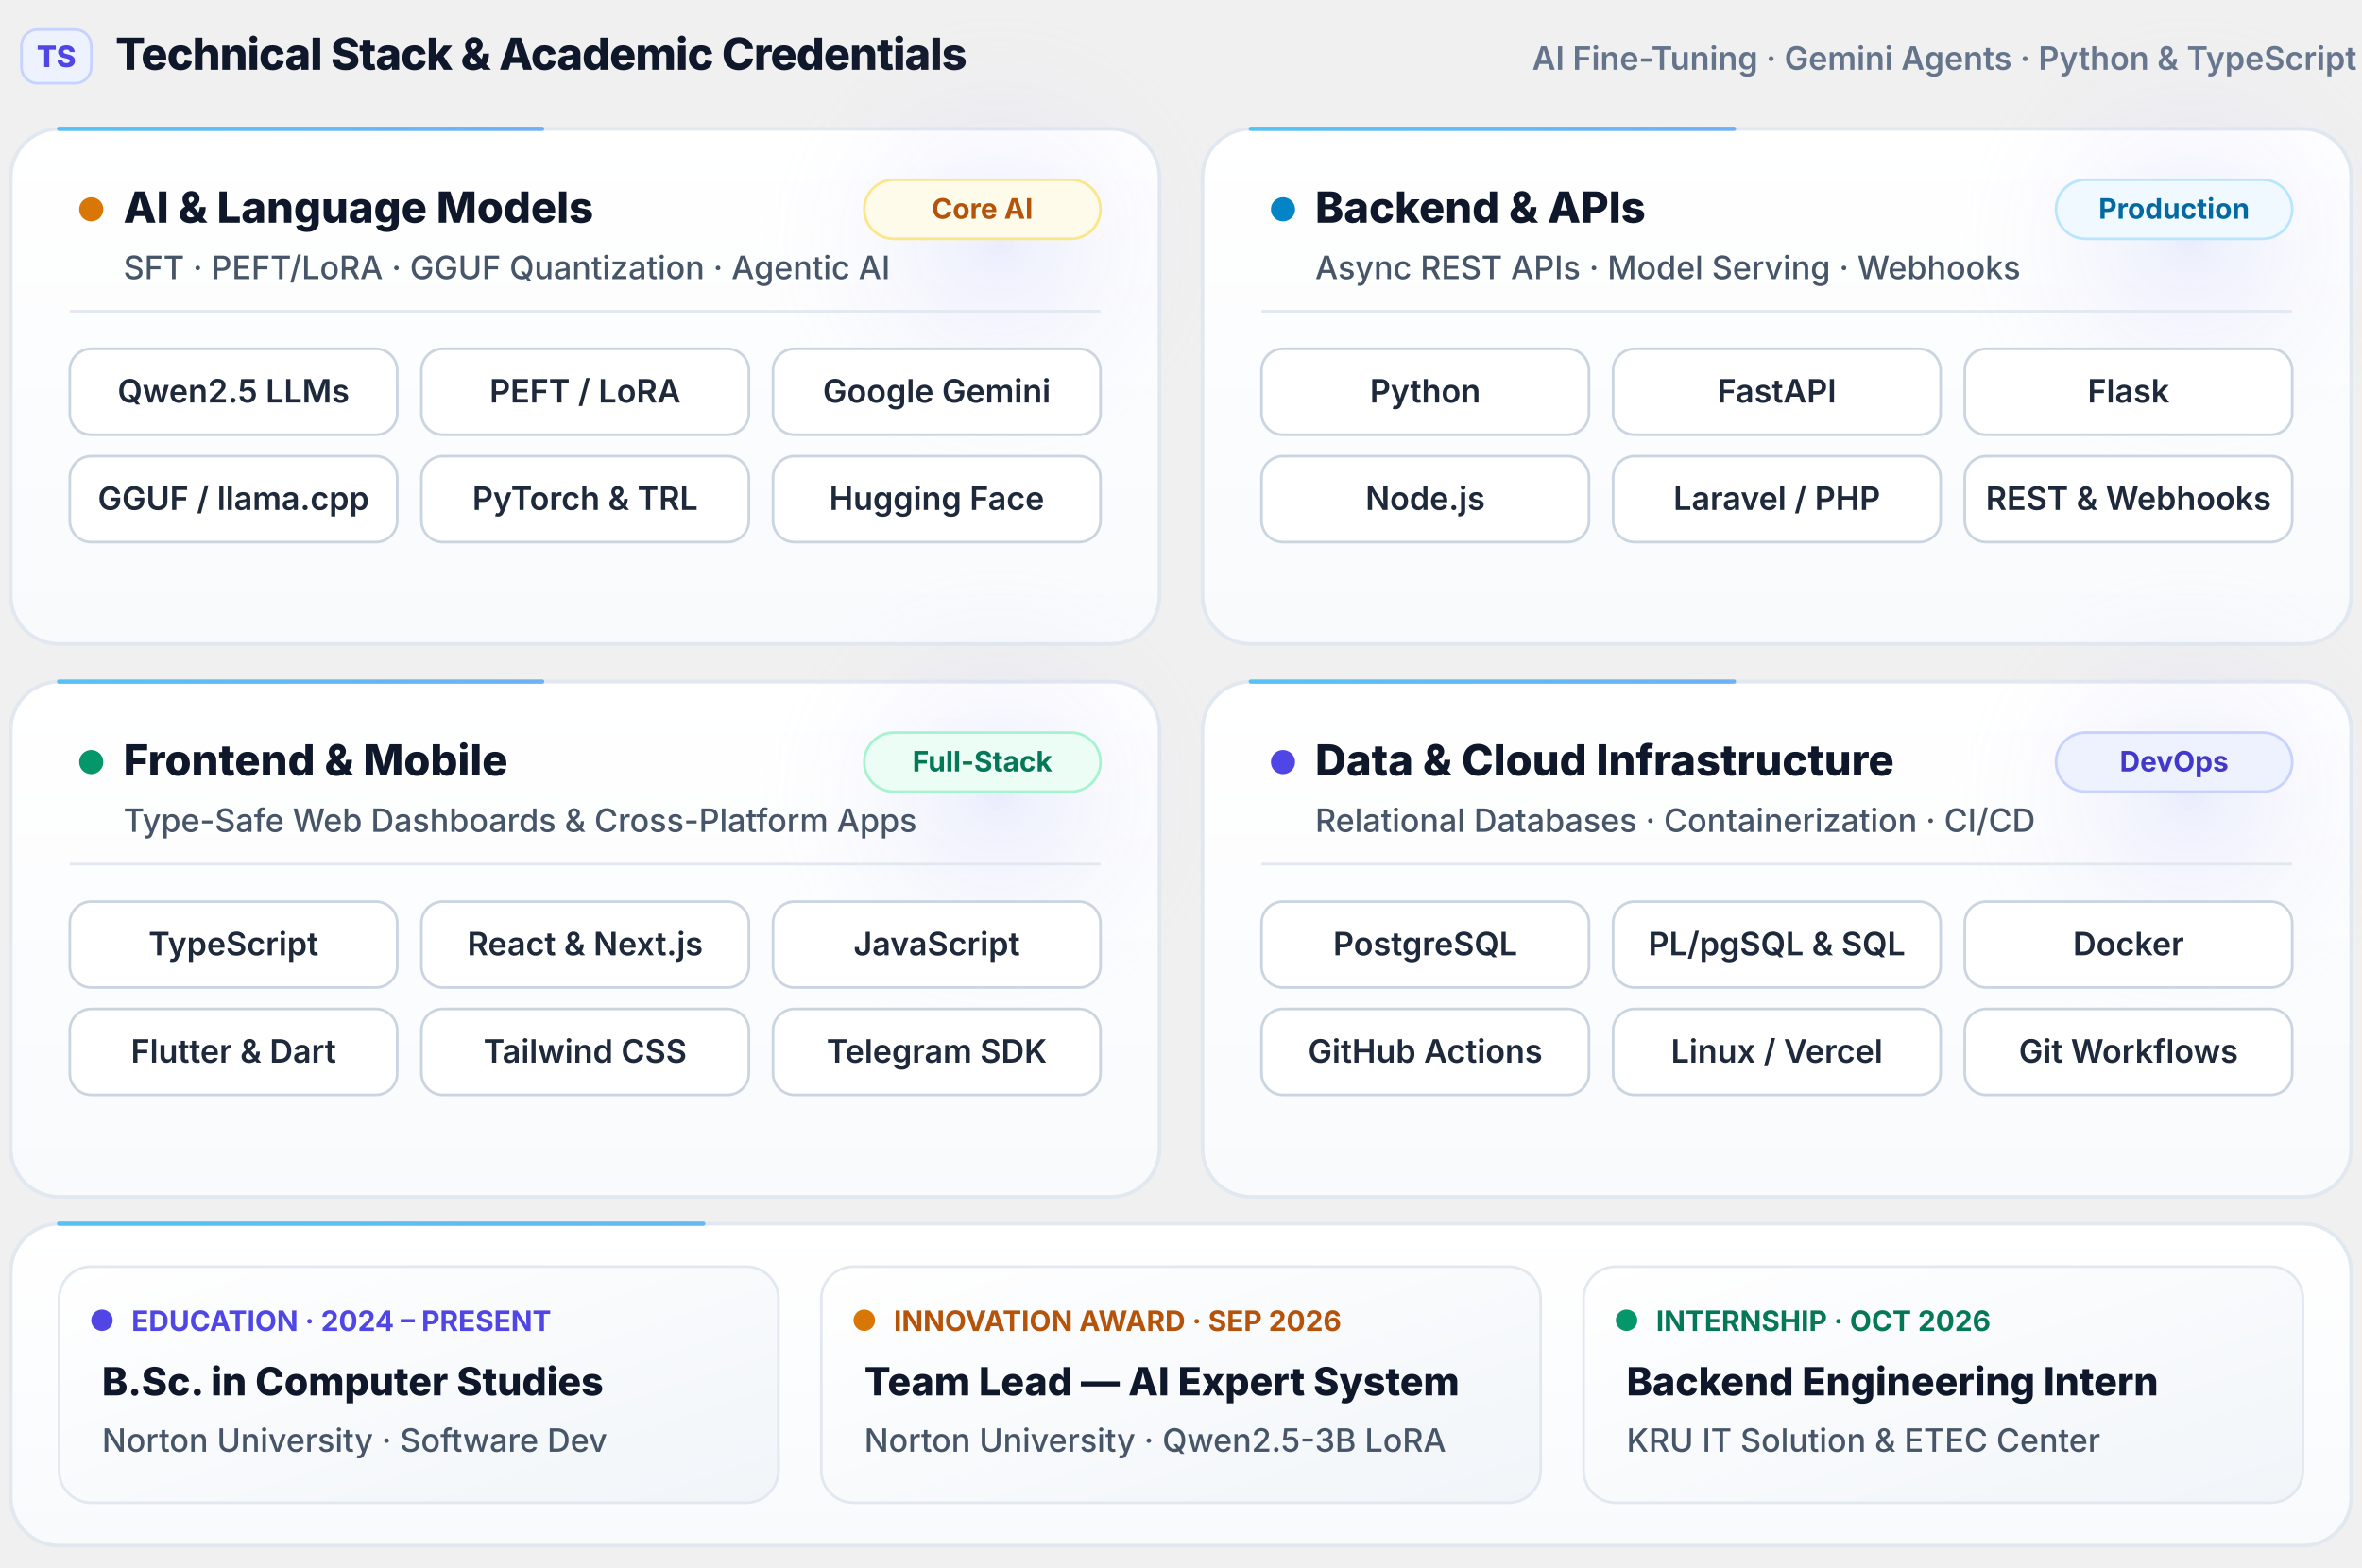
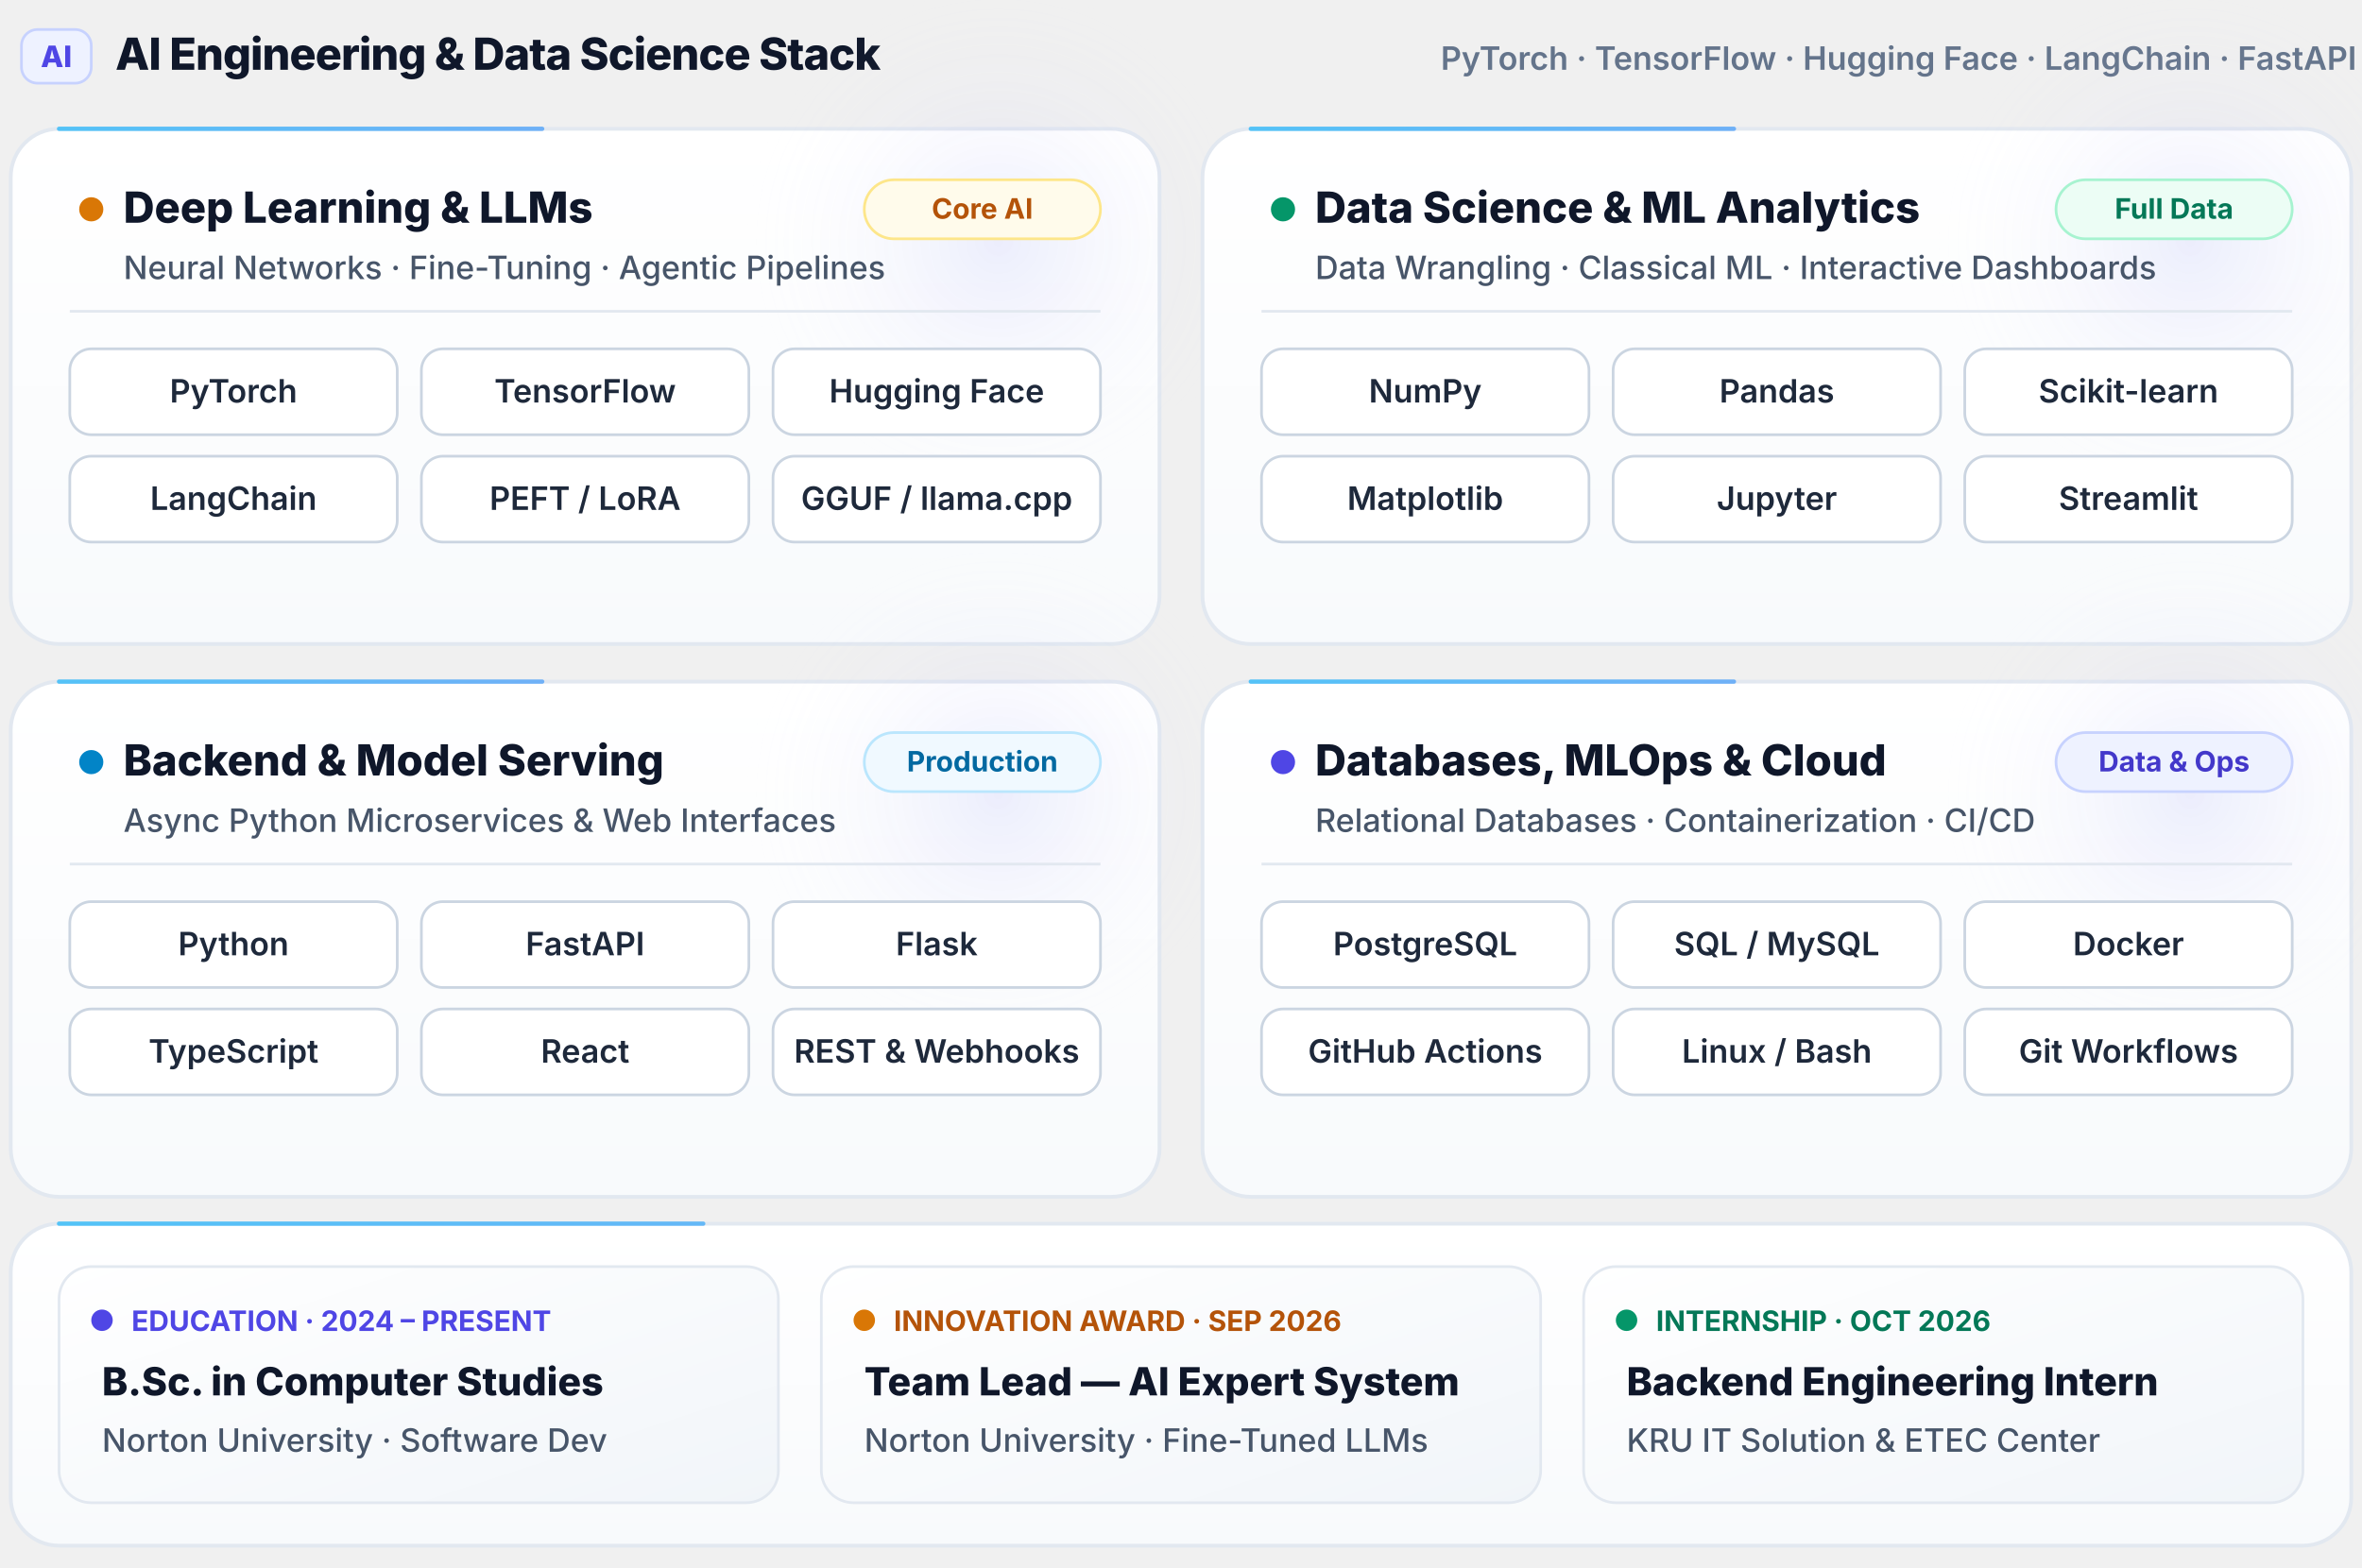
<svg xmlns="http://www.w3.org/2000/svg" viewBox="0 0 880 584" width="100%">
  <defs>
    <style>
      .sans { font-family: -apple-system, BlinkMacSystemFont, "Segoe UI", Inter, Roboto, Helvetica, Arial, sans-serif; }
    </style>
    <linearGradient id="bgCard" x1="0" y1="0" x2="0" y2="1">
      <stop offset="0%" stop-color="#FFFFFF" />
      <stop offset="100%" stop-color="#F8FAFC" />
    </linearGradient>
    <linearGradient id="subCard" x1="0" y1="0" x2="1" y2="1">
      <stop offset="0%" stop-color="#FFFFFF" />
      <stop offset="100%" stop-color="#F1F5F9" />
    </linearGradient>
    <radialGradient id="orbGlow" cx="50%" cy="50%" r="50%">
      <stop offset="0%" stop-color="#6366F1" stop-opacity="0.11" />
      <stop offset="100%" stop-color="#FFFFFF" stop-opacity="0" />
    </radialGradient>
    <linearGradient id="beamStack" x1="0" y1="0" x2="1" y2="1">
      <stop offset="0%" stop-color="#38BDF8" />
      <stop offset="50%" stop-color="#818CF8" />
      <stop offset="100%" stop-color="#34D399" />
    </linearGradient>
  </defs>
  <g transform="translate(8, 26)">
    <rect x="0" y="-15" width="26" height="20" rx="6" fill="#EEF2FF" stroke="#C7D2FE" stroke-width="1" />
-     <text x="13" y="-1" text-anchor="middle" class="sans" font-size="11" font-weight="800" fill="#4F46E5">TS</text>
-     <text x="35" y="0" class="sans" font-size="16.5" font-weight="800" fill="#0F172A" letter-spacing="-0.3">Technical Stack &amp; Academic Credentials</text>
-     <text x="870" y="0" text-anchor="end" class="sans" font-size="12" font-weight="600" fill="#64748B">AI Fine-Tuning · Gemini Agents · Python &amp; TypeScript</text>
+     <text x="13" y="-1" text-anchor="middle" class="sans" font-size="11" font-weight="800" fill="#4F46E5">AI</text>
+     <text x="35" y="0" class="sans" font-size="16.5" font-weight="800" fill="#0F172A" letter-spacing="-0.3">AI Engineering &amp; Data Science Stack</text>
+     <text x="870" y="0" text-anchor="end" class="sans" font-size="12" font-weight="600" fill="#64748B">PyTorch · TensorFlow · Hugging Face · LangChain · FastAPI</text>
  </g>
  <g transform="translate(4, 48)">
    <rect x="0" y="0" width="428" height="192" rx="18" fill="url(#bgCard)" stroke="#E2E8F0" stroke-width="1.4" />
    <circle cx="368" cy="42" r="95" fill="url(#orbGlow)">
      <animate attributeName="cy" values="42;88;42" dur="9s" repeatCount="indefinite" />
    </circle>
    <rect x="0" y="0" width="428" height="192" rx="18" fill="none" stroke="url(#beamStack)" stroke-width="1.6" stroke-dasharray="180 1120" stroke-linecap="round" opacity="0.85">
      <animate attributeName="stroke-dashoffset" from="1300" to="0" dur="10s" repeatCount="indefinite" />
    </rect>
    <g transform="translate(22, 18)">
      <circle cx="8" cy="12" r="4.5" fill="#D97706">
        <animate attributeName="opacity" values="1;0.35;1" dur="2.4s" repeatCount="indefinite" />
      </circle>
-       <text x="20" y="17" class="sans" font-size="16" font-weight="800" fill="#0F172A">AI &amp; Language Models</text>
+       <text x="20" y="17" class="sans" font-size="16" font-weight="800" fill="#0F172A">Deep Learning &amp; LLMs</text>
      <rect x="296" y="1" width="88" height="22" rx="11" fill="#FFFBEB" stroke="#FDE68A" stroke-width="1" />
      <text x="340" y="15.5" text-anchor="middle" class="sans" font-size="10.5" font-weight="700" fill="#B45309">Core AI</text>
-       <text x="20" y="38" class="sans" font-size="12" font-weight="500" fill="#475569">SFT · PEFT/LoRA · GGUF Quantization · Agentic AI</text>
+       <text x="20" y="38" class="sans" font-size="12" font-weight="500" fill="#475569">Neural Networks · Fine-Tuning · Agentic Pipelines</text>
      <line x1="0" y1="50" x2="384" y2="50" stroke="#E2E8F0" stroke-width="1" />
      <g transform="translate(0, 64)">
        <rect x="0" y="0" width="122" height="32" rx="8" fill="#FFFFFF" stroke="#CBD5E1" stroke-width="1" />
-         <text x="61" y="20" text-anchor="middle" class="sans" font-size="12" font-weight="600" fill="#1E293B">Qwen2.5 LLMs</text>
+         <text x="61" y="20" text-anchor="middle" class="sans" font-size="12" font-weight="600" fill="#1E293B">PyTorch</text>
        <rect x="131" y="0" width="122" height="32" rx="8" fill="#FFFFFF" stroke="#CBD5E1" stroke-width="1" />
-         <text x="192" y="20" text-anchor="middle" class="sans" font-size="12" font-weight="600" fill="#1E293B">PEFT / LoRA</text>
+         <text x="192" y="20" text-anchor="middle" class="sans" font-size="12" font-weight="600" fill="#1E293B">TensorFlow</text>
        <rect x="262" y="0" width="122" height="32" rx="8" fill="#FFFFFF" stroke="#CBD5E1" stroke-width="1" />
-         <text x="323" y="20" text-anchor="middle" class="sans" font-size="12" font-weight="600" fill="#1E293B">Google Gemini</text>
+         <text x="323" y="20" text-anchor="middle" class="sans" font-size="12" font-weight="600" fill="#1E293B">Hugging Face</text>
        <rect x="0" y="40" width="122" height="32" rx="8" fill="#FFFFFF" stroke="#CBD5E1" stroke-width="1" />
-         <text x="61" y="60" text-anchor="middle" class="sans" font-size="12" font-weight="600" fill="#1E293B">GGUF / llama.cpp</text>
+         <text x="61" y="60" text-anchor="middle" class="sans" font-size="12" font-weight="600" fill="#1E293B">LangChain</text>
        <rect x="131" y="40" width="122" height="32" rx="8" fill="#FFFFFF" stroke="#CBD5E1" stroke-width="1" />
-         <text x="192" y="60" text-anchor="middle" class="sans" font-size="12" font-weight="600" fill="#1E293B">PyTorch &amp; TRL</text>
+         <text x="192" y="60" text-anchor="middle" class="sans" font-size="12" font-weight="600" fill="#1E293B">PEFT / LoRA</text>
        <rect x="262" y="40" width="122" height="32" rx="8" fill="#FFFFFF" stroke="#CBD5E1" stroke-width="1" />
-         <text x="323" y="60" text-anchor="middle" class="sans" font-size="12" font-weight="600" fill="#1E293B">Hugging Face</text>
+         <text x="323" y="60" text-anchor="middle" class="sans" font-size="12" font-weight="600" fill="#1E293B">GGUF / llama.cpp</text>
      </g>
    </g>
  </g>
  <g transform="translate(448, 48)">
    <rect x="0" y="0" width="428" height="192" rx="18" fill="url(#bgCard)" stroke="#E2E8F0" stroke-width="1.4" />
    <circle cx="368" cy="42" r="95" fill="url(#orbGlow)">
      <animate attributeName="cy" values="42;88;42" dur="10s" repeatCount="indefinite" />
    </circle>
    <rect x="0" y="0" width="428" height="192" rx="18" fill="none" stroke="url(#beamStack)" stroke-width="1.6" stroke-dasharray="180 1120" stroke-linecap="round" opacity="0.85">
      <animate attributeName="stroke-dashoffset" from="1050" to="-250" dur="10s" repeatCount="indefinite" />
    </rect>
    <g transform="translate(22, 18)">
-       <circle cx="8" cy="12" r="4.5" fill="#0284C7">
+       <circle cx="8" cy="12" r="4.5" fill="#059669">
        <animate attributeName="opacity" values="1;0.35;1" dur="2.4s" repeatCount="indefinite" />
      </circle>
-       <text x="20" y="17" class="sans" font-size="16" font-weight="800" fill="#0F172A">Backend &amp; APIs</text>
-       <rect x="296" y="1" width="88" height="22" rx="11" fill="#F0F9FF" stroke="#BAE6FD" stroke-width="1" />
-       <text x="340" y="15.5" text-anchor="middle" class="sans" font-size="10.5" font-weight="700" fill="#0369A1">Production</text>
-       <text x="20" y="38" class="sans" font-size="12" font-weight="500" fill="#475569">Async REST APIs · Model Serving · Webhooks</text>
+       <text x="20" y="17" class="sans" font-size="16" font-weight="800" fill="#0F172A">Data Science &amp; ML Analytics</text>
+       <rect x="296" y="1" width="88" height="22" rx="11" fill="#ECFDF5" stroke="#A7F3D0" stroke-width="1" />
+       <text x="340" y="15.5" text-anchor="middle" class="sans" font-size="10.5" font-weight="700" fill="#047857">Full Data</text>
+       <text x="20" y="38" class="sans" font-size="12" font-weight="500" fill="#475569">Data Wrangling · Classical ML · Interactive Dashboards</text>
      <line x1="0" y1="50" x2="384" y2="50" stroke="#E2E8F0" stroke-width="1" />
      <g transform="translate(0, 64)">
        <rect x="0" y="0" width="122" height="32" rx="8" fill="#FFFFFF" stroke="#CBD5E1" stroke-width="1" />
-         <text x="61" y="20" text-anchor="middle" class="sans" font-size="12" font-weight="600" fill="#1E293B">Python</text>
+         <text x="61" y="20" text-anchor="middle" class="sans" font-size="12" font-weight="600" fill="#1E293B">NumPy</text>
        <rect x="131" y="0" width="122" height="32" rx="8" fill="#FFFFFF" stroke="#CBD5E1" stroke-width="1" />
-         <text x="192" y="20" text-anchor="middle" class="sans" font-size="12" font-weight="600" fill="#1E293B">FastAPI</text>
+         <text x="192" y="20" text-anchor="middle" class="sans" font-size="12" font-weight="600" fill="#1E293B">Pandas</text>
        <rect x="262" y="0" width="122" height="32" rx="8" fill="#FFFFFF" stroke="#CBD5E1" stroke-width="1" />
-         <text x="323" y="20" text-anchor="middle" class="sans" font-size="12" font-weight="600" fill="#1E293B">Flask</text>
+         <text x="323" y="20" text-anchor="middle" class="sans" font-size="12" font-weight="600" fill="#1E293B">Scikit-learn</text>
        <rect x="0" y="40" width="122" height="32" rx="8" fill="#FFFFFF" stroke="#CBD5E1" stroke-width="1" />
-         <text x="61" y="60" text-anchor="middle" class="sans" font-size="12" font-weight="600" fill="#1E293B">Node.js</text>
+         <text x="61" y="60" text-anchor="middle" class="sans" font-size="12" font-weight="600" fill="#1E293B">Matplotlib</text>
        <rect x="131" y="40" width="122" height="32" rx="8" fill="#FFFFFF" stroke="#CBD5E1" stroke-width="1" />
-         <text x="192" y="60" text-anchor="middle" class="sans" font-size="12" font-weight="600" fill="#1E293B">Laravel / PHP</text>
+         <text x="192" y="60" text-anchor="middle" class="sans" font-size="12" font-weight="600" fill="#1E293B">Jupyter</text>
        <rect x="262" y="40" width="122" height="32" rx="8" fill="#FFFFFF" stroke="#CBD5E1" stroke-width="1" />
-         <text x="323" y="60" text-anchor="middle" class="sans" font-size="12" font-weight="600" fill="#1E293B">REST &amp; Webhooks</text>
+         <text x="323" y="60" text-anchor="middle" class="sans" font-size="12" font-weight="600" fill="#1E293B">Streamlit</text>
      </g>
    </g>
  </g>
  <g transform="translate(4, 254)">
    <rect x="0" y="0" width="428" height="192" rx="18" fill="url(#bgCard)" stroke="#E2E8F0" stroke-width="1.4" />
    <circle cx="368" cy="42" r="95" fill="url(#orbGlow)">
      <animate attributeName="cy" values="42;88;42" dur="11s" repeatCount="indefinite" />
    </circle>
    <rect x="0" y="0" width="428" height="192" rx="18" fill="none" stroke="url(#beamStack)" stroke-width="1.6" stroke-dasharray="180 1120" stroke-linecap="round" opacity="0.85">
      <animate attributeName="stroke-dashoffset" from="800" to="-500" dur="10s" repeatCount="indefinite" />
    </rect>
    <g transform="translate(22, 18)">
-       <circle cx="8" cy="12" r="4.5" fill="#059669">
+       <circle cx="8" cy="12" r="4.5" fill="#0284C7">
        <animate attributeName="opacity" values="1;0.35;1" dur="2.4s" repeatCount="indefinite" />
      </circle>
-       <text x="20" y="17" class="sans" font-size="16" font-weight="800" fill="#0F172A">Frontend &amp; Mobile</text>
-       <rect x="296" y="1" width="88" height="22" rx="11" fill="#ECFDF5" stroke="#A7F3D0" stroke-width="1" />
-       <text x="340" y="15.5" text-anchor="middle" class="sans" font-size="10.5" font-weight="700" fill="#047857">Full-Stack</text>
-       <text x="20" y="38" class="sans" font-size="12" font-weight="500" fill="#475569">Type-Safe Web Dashboards &amp; Cross-Platform Apps</text>
+       <text x="20" y="17" class="sans" font-size="16" font-weight="800" fill="#0F172A">Backend &amp; Model Serving</text>
+       <rect x="296" y="1" width="88" height="22" rx="11" fill="#F0F9FF" stroke="#BAE6FD" stroke-width="1" />
+       <text x="340" y="15.5" text-anchor="middle" class="sans" font-size="10.5" font-weight="700" fill="#0369A1">Production</text>
+       <text x="20" y="38" class="sans" font-size="12" font-weight="500" fill="#475569">Async Python Microservices &amp; Web Interfaces</text>
      <line x1="0" y1="50" x2="384" y2="50" stroke="#E2E8F0" stroke-width="1" />
      <g transform="translate(0, 64)">
        <rect x="0" y="0" width="122" height="32" rx="8" fill="#FFFFFF" stroke="#CBD5E1" stroke-width="1" />
-         <text x="61" y="20" text-anchor="middle" class="sans" font-size="12" font-weight="600" fill="#1E293B">TypeScript</text>
+         <text x="61" y="20" text-anchor="middle" class="sans" font-size="12" font-weight="600" fill="#1E293B">Python</text>
        <rect x="131" y="0" width="122" height="32" rx="8" fill="#FFFFFF" stroke="#CBD5E1" stroke-width="1" />
-         <text x="192" y="20" text-anchor="middle" class="sans" font-size="12" font-weight="600" fill="#1E293B">React &amp; Next.js</text>
+         <text x="192" y="20" text-anchor="middle" class="sans" font-size="12" font-weight="600" fill="#1E293B">FastAPI</text>
        <rect x="262" y="0" width="122" height="32" rx="8" fill="#FFFFFF" stroke="#CBD5E1" stroke-width="1" />
-         <text x="323" y="20" text-anchor="middle" class="sans" font-size="12" font-weight="600" fill="#1E293B">JavaScript</text>
+         <text x="323" y="20" text-anchor="middle" class="sans" font-size="12" font-weight="600" fill="#1E293B">Flask</text>
        <rect x="0" y="40" width="122" height="32" rx="8" fill="#FFFFFF" stroke="#CBD5E1" stroke-width="1" />
-         <text x="61" y="60" text-anchor="middle" class="sans" font-size="12" font-weight="600" fill="#1E293B">Flutter &amp; Dart</text>
+         <text x="61" y="60" text-anchor="middle" class="sans" font-size="12" font-weight="600" fill="#1E293B">TypeScript</text>
        <rect x="131" y="40" width="122" height="32" rx="8" fill="#FFFFFF" stroke="#CBD5E1" stroke-width="1" />
-         <text x="192" y="60" text-anchor="middle" class="sans" font-size="12" font-weight="600" fill="#1E293B">Tailwind CSS</text>
+         <text x="192" y="60" text-anchor="middle" class="sans" font-size="12" font-weight="600" fill="#1E293B">React</text>
        <rect x="262" y="40" width="122" height="32" rx="8" fill="#FFFFFF" stroke="#CBD5E1" stroke-width="1" />
-         <text x="323" y="60" text-anchor="middle" class="sans" font-size="12" font-weight="600" fill="#1E293B">Telegram SDK</text>
+         <text x="323" y="60" text-anchor="middle" class="sans" font-size="12" font-weight="600" fill="#1E293B">REST &amp; Webhooks</text>
      </g>
    </g>
  </g>
  <g transform="translate(448, 254)">
    <rect x="0" y="0" width="428" height="192" rx="18" fill="url(#bgCard)" stroke="#E2E8F0" stroke-width="1.4" />
    <circle cx="368" cy="42" r="95" fill="url(#orbGlow)">
      <animate attributeName="cy" values="42;88;42" dur="12s" repeatCount="indefinite" />
    </circle>
    <rect x="0" y="0" width="428" height="192" rx="18" fill="none" stroke="url(#beamStack)" stroke-width="1.6" stroke-dasharray="180 1120" stroke-linecap="round" opacity="0.85">
      <animate attributeName="stroke-dashoffset" from="550" to="-750" dur="10s" repeatCount="indefinite" />
    </rect>
    <g transform="translate(22, 18)">
      <circle cx="8" cy="12" r="4.5" fill="#4F46E5">
        <animate attributeName="opacity" values="1;0.35;1" dur="2.4s" repeatCount="indefinite" />
      </circle>
-       <text x="20" y="17" class="sans" font-size="16" font-weight="800" fill="#0F172A">Data &amp; Cloud Infrastructure</text>
+       <text x="20" y="17" class="sans" font-size="16" font-weight="800" fill="#0F172A">Databases, MLOps &amp; Cloud</text>
      <rect x="296" y="1" width="88" height="22" rx="11" fill="#EEF2FF" stroke="#C7D2FE" stroke-width="1" />
-       <text x="340" y="15.5" text-anchor="middle" class="sans" font-size="10.5" font-weight="700" fill="#4338CA">DevOps</text>
+       <text x="340" y="15.5" text-anchor="middle" class="sans" font-size="10.5" font-weight="700" fill="#4338CA">Data &amp; Ops</text>
      <text x="20" y="38" class="sans" font-size="12" font-weight="500" fill="#475569">Relational Databases · Containerization · CI/CD</text>
      <line x1="0" y1="50" x2="384" y2="50" stroke="#E2E8F0" stroke-width="1" />
      <g transform="translate(0, 64)">
        <rect x="0" y="0" width="122" height="32" rx="8" fill="#FFFFFF" stroke="#CBD5E1" stroke-width="1" />
        <text x="61" y="20" text-anchor="middle" class="sans" font-size="12" font-weight="600" fill="#1E293B">PostgreSQL</text>
        <rect x="131" y="0" width="122" height="32" rx="8" fill="#FFFFFF" stroke="#CBD5E1" stroke-width="1" />
-         <text x="192" y="20" text-anchor="middle" class="sans" font-size="12" font-weight="600" fill="#1E293B">PL/pgSQL &amp; SQL</text>
+         <text x="192" y="20" text-anchor="middle" class="sans" font-size="12" font-weight="600" fill="#1E293B">SQL / MySQL</text>
        <rect x="262" y="0" width="122" height="32" rx="8" fill="#FFFFFF" stroke="#CBD5E1" stroke-width="1" />
        <text x="323" y="20" text-anchor="middle" class="sans" font-size="12" font-weight="600" fill="#1E293B">Docker</text>
        <rect x="0" y="40" width="122" height="32" rx="8" fill="#FFFFFF" stroke="#CBD5E1" stroke-width="1" />
        <text x="61" y="60" text-anchor="middle" class="sans" font-size="12" font-weight="600" fill="#1E293B">GitHub Actions</text>
        <rect x="131" y="40" width="122" height="32" rx="8" fill="#FFFFFF" stroke="#CBD5E1" stroke-width="1" />
-         <text x="192" y="60" text-anchor="middle" class="sans" font-size="12" font-weight="600" fill="#1E293B">Linux / Vercel</text>
+         <text x="192" y="60" text-anchor="middle" class="sans" font-size="12" font-weight="600" fill="#1E293B">Linux / Bash</text>
        <rect x="262" y="40" width="122" height="32" rx="8" fill="#FFFFFF" stroke="#CBD5E1" stroke-width="1" />
        <text x="323" y="60" text-anchor="middle" class="sans" font-size="12" font-weight="600" fill="#1E293B">Git Workflows</text>
      </g>
    </g>
  </g>
  <g transform="translate(4, 456)">
    <rect x="0" y="0" width="872" height="120" rx="18" fill="url(#bgCard)" stroke="#E2E8F0" stroke-width="1.4" />
    <rect x="0" y="0" width="872" height="120" rx="18" fill="none" stroke="url(#beamStack)" stroke-width="1.6" stroke-dasharray="240 1800" stroke-linecap="round" opacity="0.85">
      <animate attributeName="stroke-dashoffset" from="2040" to="0" dur="12s" repeatCount="indefinite" />
    </rect>
    <g transform="translate(18, 16)">
      <rect x="0" y="0" width="268" height="88" rx="12" fill="url(#subCard)" stroke="#E2E8F0" stroke-width="1" />
      <circle cx="16" cy="20" r="4" fill="#4F46E5" />
      <text x="27" y="24" class="sans" font-size="10.5" font-weight="700" fill="#4F46E5">EDUCATION · 2024 – PRESENT</text>
      <text x="16" y="48" class="sans" font-size="14.5" font-weight="800" fill="#0F172A">B.Sc. in Computer Studies</text>
      <text x="16" y="69" class="sans" font-size="12" font-weight="500" fill="#475569">Norton University · Software Dev</text>
    </g>
    <g transform="translate(302, 16)">
      <rect x="0" y="0" width="268" height="88" rx="12" fill="url(#subCard)" stroke="#E2E8F0" stroke-width="1" />
      <circle cx="16" cy="20" r="4" fill="#D97706" />
      <text x="27" y="24" class="sans" font-size="10.5" font-weight="700" fill="#B45309">INNOVATION AWARD · SEP 2026</text>
      <text x="16" y="48" class="sans" font-size="14.5" font-weight="800" fill="#0F172A">Team Lead — AI Expert System</text>
-       <text x="16" y="69" class="sans" font-size="12" font-weight="500" fill="#475569">Norton University · Qwen2.5-3B LoRA</text>
+       <text x="16" y="69" class="sans" font-size="12" font-weight="500" fill="#475569">Norton University · Fine-Tuned LLMs</text>
    </g>
    <g transform="translate(586, 16)">
      <rect x="0" y="0" width="268" height="88" rx="12" fill="url(#subCard)" stroke="#E2E8F0" stroke-width="1" />
      <circle cx="16" cy="20" r="4" fill="#059669" />
      <text x="27" y="24" class="sans" font-size="10.5" font-weight="700" fill="#047857">INTERNSHIP · OCT 2026</text>
      <text x="16" y="48" class="sans" font-size="14.5" font-weight="800" fill="#0F172A">Backend Engineering Intern</text>
      <text x="16" y="69" class="sans" font-size="12" font-weight="500" fill="#475569">KRU IT Solution &amp; ETEC Center</text>
    </g>
  </g>
</svg>
